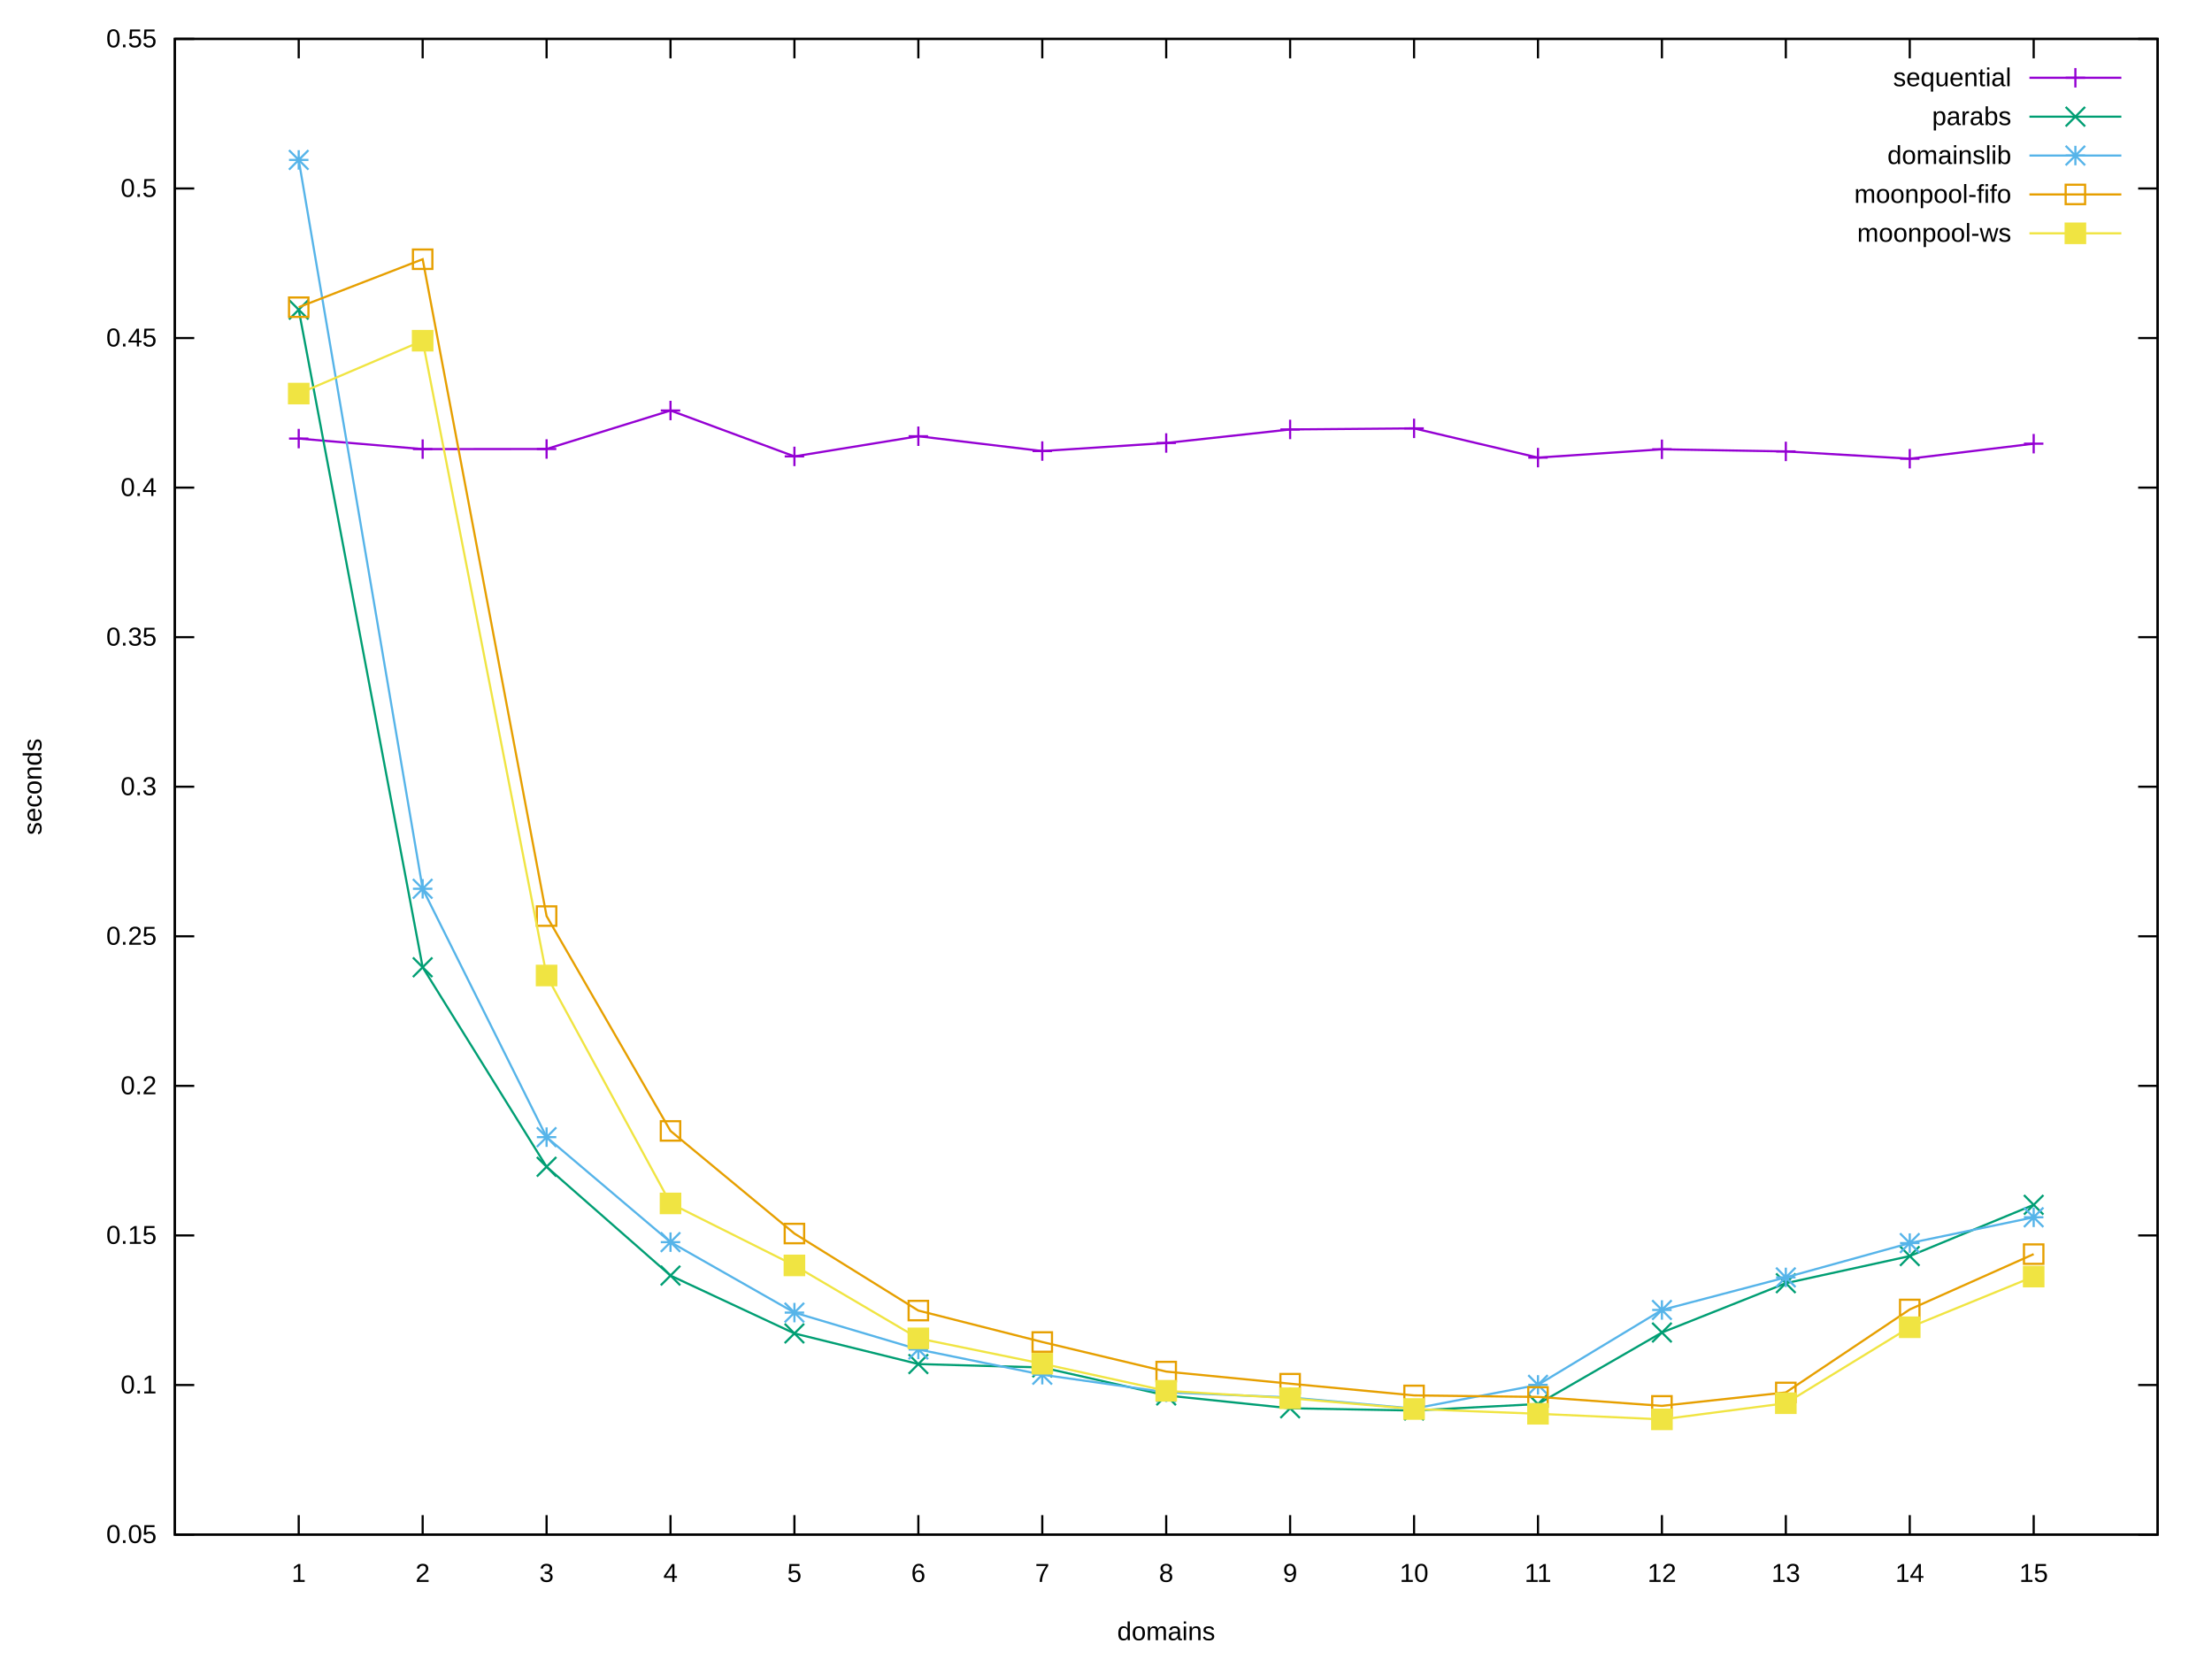
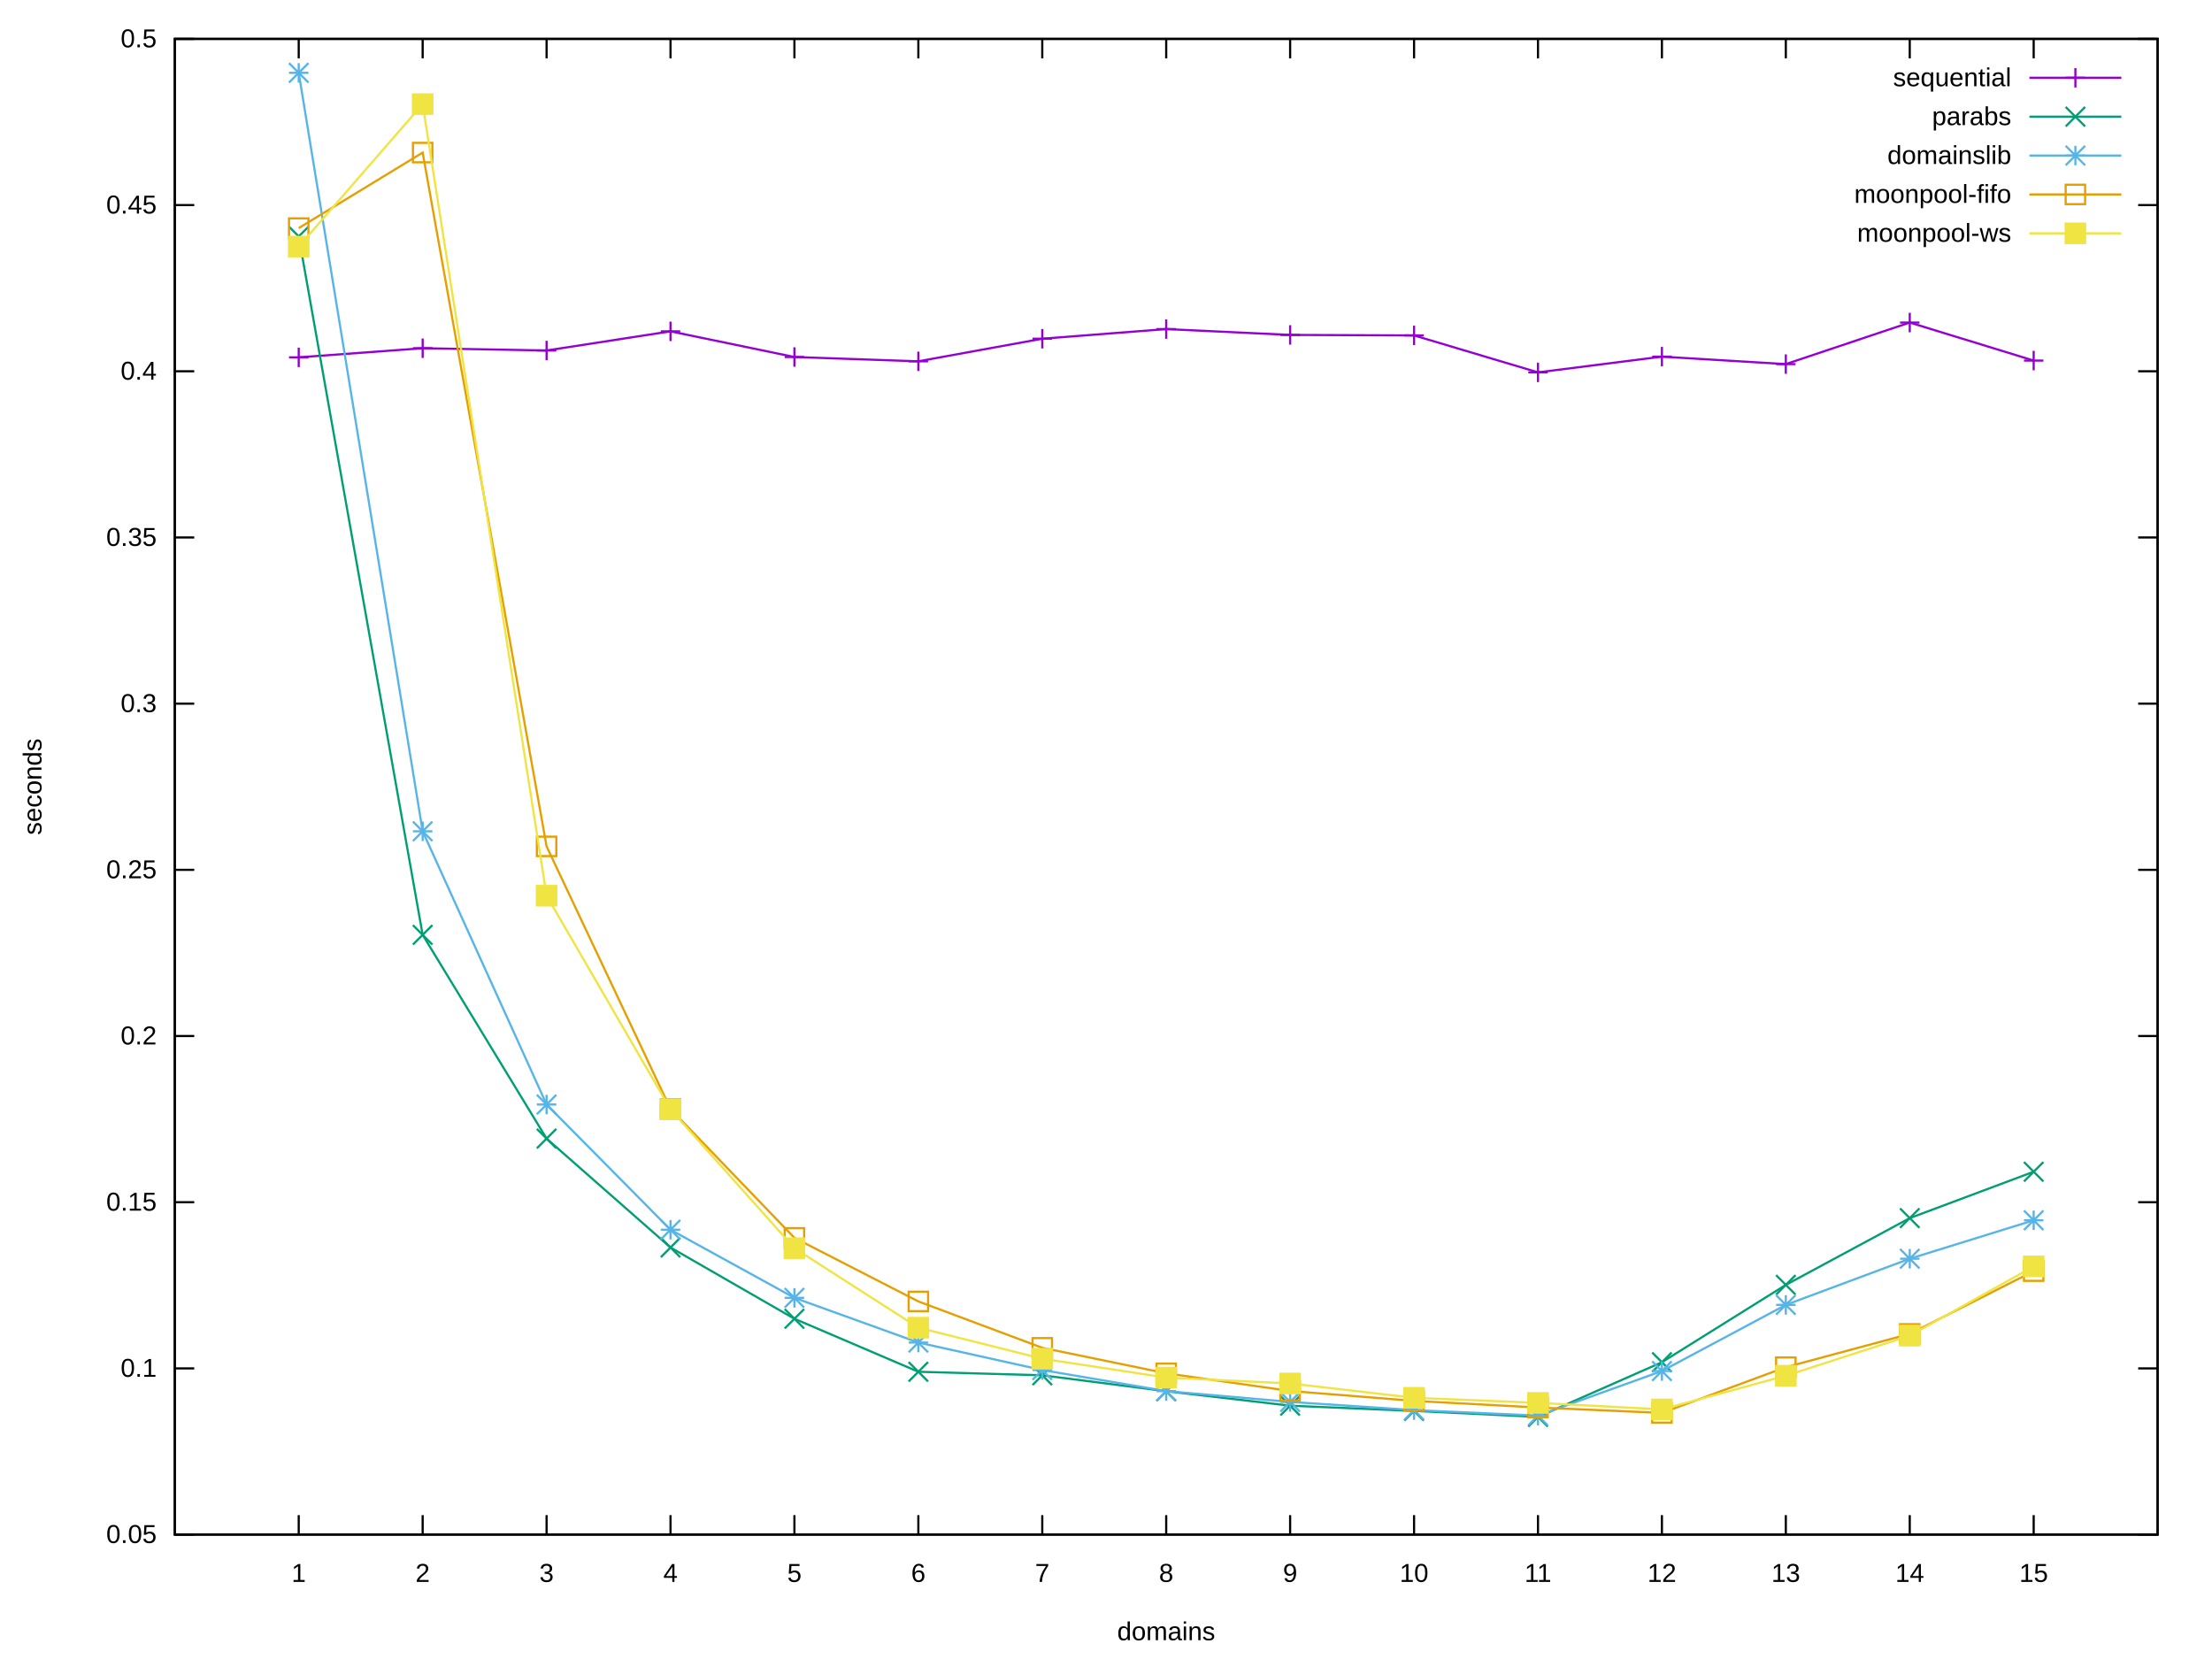
<svg xmlns="http://www.w3.org/2000/svg" xmlns:xlink="http://www.w3.org/1999/xlink" viewBox="0 0 1024 768">
  <g id="gnuplot_canvas">
    <rect x="0" y="0" width="1024" height="768" fill="#ffffff" />
    <defs>
      <circle id="gpDot" r="0.5" stroke-width="0.5" stroke="currentColor" />
      <path id="gpPt0" stroke-width="0.222" stroke="currentColor" d="M-1,0 h2 M0,-1 v2" />
      <path id="gpPt1" stroke-width="0.222" stroke="currentColor" d="M-1,-1 L1,1 M1,-1 L-1,1" />
      <path id="gpPt2" stroke-width="0.222" stroke="currentColor" d="M-1,0 L1,0 M0,-1 L0,1 M-1,-1 L1,1 M-1,1 L1,-1" />
      <rect id="gpPt3" stroke-width="0.222" stroke="currentColor" x="-1" y="-1" width="2" height="2" />
      <rect id="gpPt4" stroke-width="0.222" stroke="currentColor" fill="currentColor" x="-1" y="-1" width="2" height="2" />
      <circle id="gpPt5" stroke-width="0.222" stroke="currentColor" cx="0" cy="0" r="1" />
      <use xlink:href="#gpPt5" id="gpPt6" fill="currentColor" stroke="none" />
      <path id="gpPt7" stroke-width="0.222" stroke="currentColor" d="M0,-1.33 L-1.33,0.67 L1.33,0.67 z" />
      <use xlink:href="#gpPt7" id="gpPt8" fill="currentColor" stroke="none" />
      <use xlink:href="#gpPt7" id="gpPt9" stroke="currentColor" transform="rotate(180)" />
      <use xlink:href="#gpPt9" id="gpPt10" fill="currentColor" stroke="none" />
      <use xlink:href="#gpPt3" id="gpPt11" stroke="currentColor" transform="rotate(45)" />
      <use xlink:href="#gpPt11" id="gpPt12" fill="currentColor" stroke="none" />
      <path id="gpPt13" stroke-width="0.222" stroke="currentColor" d="M0,1.330 L1.265,0.411 L0.782,-1.067 L-0.782,-1.076 L-1.265,0.411 z" />
      <use xlink:href="#gpPt13" id="gpPt14" fill="currentColor" stroke="none" />
      <filter id="textbox" filterUnits="objectBoundingBox" x="0" y="0" height="1" width="1">
        <feFlood flood-color="#FFFFFF" flood-opacity="1" result="bgnd" />
        <feComposite in="SourceGraphic" in2="bgnd" operator="atop" />
      </filter>
      <filter id="greybox" filterUnits="objectBoundingBox" x="0" y="0" height="1" width="1">
        <feFlood flood-color="lightgrey" flood-opacity="1" result="grey" />
        <feComposite in="SourceGraphic" in2="grey" operator="atop" />
      </filter>
    </defs>
    <g fill="none" color="#FFFFFF" stroke="currentColor" stroke-width="1.00" stroke-linecap="butt" stroke-linejoin="miter">
</g>
    <g fill="none" color="black" stroke="currentColor" stroke-width="1.00" stroke-linecap="butt" stroke-linejoin="miter">
      <path stroke="black" d="M80.92,710.40 L89.92,710.40 M998.82,710.40 L989.82,710.40  " />
      <g transform="translate(72.53,714.30)" stroke="none" fill="black" font-family="Arial" font-size="12.00" text-anchor="end">
        <text>
          <tspan font-family="Arial"> 0.05</tspan>
        </text>
      </g>
    </g>
    <g fill="none" color="black" stroke="currentColor" stroke-width="1.00" stroke-linecap="butt" stroke-linejoin="miter">
-       <path stroke="black" d="M80.92,641.16 L89.92,641.16 M998.82,641.16 L989.82,641.16  " />
-       <g transform="translate(72.53,645.06)" stroke="none" fill="black" font-family="Arial" font-size="12.00" text-anchor="end">
+       <path stroke="black" d="M80.92,633.47 L89.92,633.47 M998.82,633.47 L989.82,633.47  " />
+       <g transform="translate(72.53,637.37)" stroke="none" fill="black" font-family="Arial" font-size="12.00" text-anchor="end">
        <text>
          <tspan font-family="Arial"> 0.1</tspan>
        </text>
      </g>
    </g>
    <g fill="none" color="black" stroke="currentColor" stroke-width="1.00" stroke-linecap="butt" stroke-linejoin="miter">
-       <path stroke="black" d="M80.92,571.92 L89.92,571.92 M998.82,571.92 L989.82,571.92  " />
-       <g transform="translate(72.53,575.82)" stroke="none" fill="black" font-family="Arial" font-size="12.00" text-anchor="end">
+       <path stroke="black" d="M80.92,556.54 L89.92,556.54 M998.82,556.54 L989.82,556.54  " />
+       <g transform="translate(72.53,560.44)" stroke="none" fill="black" font-family="Arial" font-size="12.00" text-anchor="end">
        <text>
          <tspan font-family="Arial"> 0.15</tspan>
        </text>
      </g>
    </g>
    <g fill="none" color="black" stroke="currentColor" stroke-width="1.00" stroke-linecap="butt" stroke-linejoin="miter">
-       <path stroke="black" d="M80.92,502.68 L89.92,502.68 M998.82,502.68 L989.82,502.68  " />
-       <g transform="translate(72.53,506.58)" stroke="none" fill="black" font-family="Arial" font-size="12.00" text-anchor="end">
+       <path stroke="black" d="M80.92,479.60 L89.92,479.60 M998.82,479.60 L989.82,479.60  " />
+       <g transform="translate(72.53,483.50)" stroke="none" fill="black" font-family="Arial" font-size="12.00" text-anchor="end">
        <text>
          <tspan font-family="Arial"> 0.2</tspan>
        </text>
      </g>
    </g>
    <g fill="none" color="black" stroke="currentColor" stroke-width="1.00" stroke-linecap="butt" stroke-linejoin="miter">
-       <path stroke="black" d="M80.92,433.44 L89.92,433.44 M998.82,433.44 L989.82,433.44  " />
-       <g transform="translate(72.53,437.34)" stroke="none" fill="black" font-family="Arial" font-size="12.00" text-anchor="end">
+       <path stroke="black" d="M80.92,402.67 L89.92,402.67 M998.82,402.67 L989.82,402.67  " />
+       <g transform="translate(72.53,406.57)" stroke="none" fill="black" font-family="Arial" font-size="12.00" text-anchor="end">
        <text>
          <tspan font-family="Arial"> 0.25</tspan>
        </text>
      </g>
    </g>
    <g fill="none" color="black" stroke="currentColor" stroke-width="1.00" stroke-linecap="butt" stroke-linejoin="miter">
-       <path stroke="black" d="M80.92,364.20 L89.92,364.20 M998.82,364.20 L989.82,364.20  " />
-       <g transform="translate(72.53,368.10)" stroke="none" fill="black" font-family="Arial" font-size="12.00" text-anchor="end">
+       <path stroke="black" d="M80.92,325.74 L89.92,325.74 M998.82,325.74 L989.82,325.74  " />
+       <g transform="translate(72.53,329.64)" stroke="none" fill="black" font-family="Arial" font-size="12.00" text-anchor="end">
        <text>
          <tspan font-family="Arial"> 0.3</tspan>
        </text>
      </g>
    </g>
    <g fill="none" color="black" stroke="currentColor" stroke-width="1.00" stroke-linecap="butt" stroke-linejoin="miter">
-       <path stroke="black" d="M80.92,294.97 L89.92,294.97 M998.82,294.97 L989.82,294.97  " />
-       <g transform="translate(72.53,298.87)" stroke="none" fill="black" font-family="Arial" font-size="12.00" text-anchor="end">
+       <path stroke="black" d="M80.92,248.81 L89.92,248.81 M998.82,248.81 L989.82,248.81  " />
+       <g transform="translate(72.53,252.71)" stroke="none" fill="black" font-family="Arial" font-size="12.00" text-anchor="end">
        <text>
          <tspan font-family="Arial"> 0.35</tspan>
        </text>
      </g>
    </g>
    <g fill="none" color="black" stroke="currentColor" stroke-width="1.00" stroke-linecap="butt" stroke-linejoin="miter">
-       <path stroke="black" d="M80.92,225.73 L89.92,225.73 M998.82,225.73 L989.82,225.73  " />
-       <g transform="translate(72.53,229.63)" stroke="none" fill="black" font-family="Arial" font-size="12.00" text-anchor="end">
+       <path stroke="black" d="M80.92,171.87 L89.92,171.87 M998.82,171.87 L989.82,171.87  " />
+       <g transform="translate(72.53,175.77)" stroke="none" fill="black" font-family="Arial" font-size="12.00" text-anchor="end">
        <text>
          <tspan font-family="Arial"> 0.4</tspan>
        </text>
      </g>
    </g>
    <g fill="none" color="black" stroke="currentColor" stroke-width="1.00" stroke-linecap="butt" stroke-linejoin="miter">
-       <path stroke="black" d="M80.92,156.49 L89.92,156.49 M998.82,156.49 L989.82,156.49  " />
-       <g transform="translate(72.53,160.39)" stroke="none" fill="black" font-family="Arial" font-size="12.00" text-anchor="end">
+       <path stroke="black" d="M80.92,94.94 L89.92,94.94 M998.82,94.94 L989.82,94.94  " />
+       <g transform="translate(72.53,98.84)" stroke="none" fill="black" font-family="Arial" font-size="12.00" text-anchor="end">
        <text>
          <tspan font-family="Arial"> 0.45</tspan>
-         </text>
-       </g>
-     </g>
-     <g fill="none" color="black" stroke="currentColor" stroke-width="1.00" stroke-linecap="butt" stroke-linejoin="miter">
-       <path stroke="black" d="M80.92,87.25 L89.92,87.25 M998.82,87.25 L989.82,87.25  " />
-       <g transform="translate(72.53,91.15)" stroke="none" fill="black" font-family="Arial" font-size="12.00" text-anchor="end">
-         <text>
-           <tspan font-family="Arial"> 0.5</tspan>
        </text>
      </g>
    </g>
    <g fill="none" color="black" stroke="currentColor" stroke-width="1.00" stroke-linecap="butt" stroke-linejoin="miter">
      <path stroke="black" d="M80.92,18.01 L89.92,18.01 M998.82,18.01 L989.82,18.01  " />
      <g transform="translate(72.53,21.91)" stroke="none" fill="black" font-family="Arial" font-size="12.00" text-anchor="end">
        <text>
-           <tspan font-family="Arial"> 0.55</tspan>
+           <tspan font-family="Arial"> 0.5</tspan>
        </text>
      </g>
    </g>
    <g fill="none" color="black" stroke="currentColor" stroke-width="1.00" stroke-linecap="butt" stroke-linejoin="miter">
      <path stroke="black" d="M138.29,710.40 L138.29,701.40 M138.29,18.01 L138.29,27.01  " />
      <g transform="translate(138.29,732.30)" stroke="none" fill="black" font-family="Arial" font-size="12.00" text-anchor="middle">
        <text>
          <tspan font-family="Arial"> 1</tspan>
        </text>
      </g>
    </g>
    <g fill="none" color="black" stroke="currentColor" stroke-width="1.00" stroke-linecap="butt" stroke-linejoin="miter">
      <path stroke="black" d="M195.66,710.40 L195.66,701.40 M195.66,18.01 L195.66,27.01  " />
      <g transform="translate(195.66,732.30)" stroke="none" fill="black" font-family="Arial" font-size="12.00" text-anchor="middle">
        <text>
          <tspan font-family="Arial"> 2</tspan>
        </text>
      </g>
    </g>
    <g fill="none" color="black" stroke="currentColor" stroke-width="1.00" stroke-linecap="butt" stroke-linejoin="miter">
      <path stroke="black" d="M253.03,710.40 L253.03,701.40 M253.03,18.01 L253.03,27.01  " />
      <g transform="translate(253.03,732.30)" stroke="none" fill="black" font-family="Arial" font-size="12.00" text-anchor="middle">
        <text>
          <tspan font-family="Arial"> 3</tspan>
        </text>
      </g>
    </g>
    <g fill="none" color="black" stroke="currentColor" stroke-width="1.00" stroke-linecap="butt" stroke-linejoin="miter">
      <path stroke="black" d="M310.40,710.40 L310.40,701.40 M310.40,18.01 L310.40,27.01  " />
      <g transform="translate(310.40,732.30)" stroke="none" fill="black" font-family="Arial" font-size="12.00" text-anchor="middle">
        <text>
          <tspan font-family="Arial"> 4</tspan>
        </text>
      </g>
    </g>
    <g fill="none" color="black" stroke="currentColor" stroke-width="1.00" stroke-linecap="butt" stroke-linejoin="miter">
      <path stroke="black" d="M367.76,710.40 L367.76,701.40 M367.76,18.01 L367.76,27.01  " />
      <g transform="translate(367.76,732.30)" stroke="none" fill="black" font-family="Arial" font-size="12.00" text-anchor="middle">
        <text>
          <tspan font-family="Arial"> 5</tspan>
        </text>
      </g>
    </g>
    <g fill="none" color="black" stroke="currentColor" stroke-width="1.00" stroke-linecap="butt" stroke-linejoin="miter">
      <path stroke="black" d="M425.13,710.40 L425.13,701.40 M425.13,18.01 L425.13,27.01  " />
      <g transform="translate(425.13,732.30)" stroke="none" fill="black" font-family="Arial" font-size="12.00" text-anchor="middle">
        <text>
          <tspan font-family="Arial"> 6</tspan>
        </text>
      </g>
    </g>
    <g fill="none" color="black" stroke="currentColor" stroke-width="1.00" stroke-linecap="butt" stroke-linejoin="miter">
      <path stroke="black" d="M482.50,710.40 L482.50,701.40 M482.50,18.01 L482.50,27.01  " />
      <g transform="translate(482.50,732.30)" stroke="none" fill="black" font-family="Arial" font-size="12.00" text-anchor="middle">
        <text>
          <tspan font-family="Arial"> 7</tspan>
        </text>
      </g>
    </g>
    <g fill="none" color="black" stroke="currentColor" stroke-width="1.00" stroke-linecap="butt" stroke-linejoin="miter">
      <path stroke="black" d="M539.87,710.40 L539.87,701.40 M539.87,18.01 L539.87,27.01  " />
      <g transform="translate(539.87,732.30)" stroke="none" fill="black" font-family="Arial" font-size="12.00" text-anchor="middle">
        <text>
          <tspan font-family="Arial"> 8</tspan>
        </text>
      </g>
    </g>
    <g fill="none" color="black" stroke="currentColor" stroke-width="1.00" stroke-linecap="butt" stroke-linejoin="miter">
      <path stroke="black" d="M597.24,710.40 L597.24,701.40 M597.24,18.01 L597.24,27.01  " />
      <g transform="translate(597.24,732.30)" stroke="none" fill="black" font-family="Arial" font-size="12.00" text-anchor="middle">
        <text>
          <tspan font-family="Arial"> 9</tspan>
        </text>
      </g>
    </g>
    <g fill="none" color="black" stroke="currentColor" stroke-width="1.00" stroke-linecap="butt" stroke-linejoin="miter">
      <path stroke="black" d="M654.61,710.40 L654.61,701.40 M654.61,18.01 L654.61,27.01  " />
      <g transform="translate(654.61,732.30)" stroke="none" fill="black" font-family="Arial" font-size="12.00" text-anchor="middle">
        <text>
          <tspan font-family="Arial"> 10</tspan>
        </text>
      </g>
    </g>
    <g fill="none" color="black" stroke="currentColor" stroke-width="1.00" stroke-linecap="butt" stroke-linejoin="miter">
      <path stroke="black" d="M711.98,710.40 L711.98,701.40 M711.98,18.01 L711.98,27.01  " />
      <g transform="translate(711.98,732.30)" stroke="none" fill="black" font-family="Arial" font-size="12.00" text-anchor="middle">
        <text>
          <tspan font-family="Arial"> 11</tspan>
        </text>
      </g>
    </g>
    <g fill="none" color="black" stroke="currentColor" stroke-width="1.00" stroke-linecap="butt" stroke-linejoin="miter">
      <path stroke="black" d="M769.35,710.40 L769.35,701.40 M769.35,18.01 L769.35,27.01  " />
      <g transform="translate(769.35,732.30)" stroke="none" fill="black" font-family="Arial" font-size="12.00" text-anchor="middle">
        <text>
          <tspan font-family="Arial"> 12</tspan>
        </text>
      </g>
    </g>
    <g fill="none" color="black" stroke="currentColor" stroke-width="1.00" stroke-linecap="butt" stroke-linejoin="miter">
      <path stroke="black" d="M826.71,710.40 L826.71,701.40 M826.71,18.01 L826.71,27.01  " />
      <g transform="translate(826.71,732.30)" stroke="none" fill="black" font-family="Arial" font-size="12.00" text-anchor="middle">
        <text>
          <tspan font-family="Arial"> 13</tspan>
        </text>
      </g>
    </g>
    <g fill="none" color="black" stroke="currentColor" stroke-width="1.00" stroke-linecap="butt" stroke-linejoin="miter">
      <path stroke="black" d="M884.08,710.40 L884.08,701.40 M884.08,18.01 L884.08,27.01  " />
      <g transform="translate(884.08,732.30)" stroke="none" fill="black" font-family="Arial" font-size="12.00" text-anchor="middle">
        <text>
          <tspan font-family="Arial"> 14</tspan>
        </text>
      </g>
    </g>
    <g fill="none" color="black" stroke="currentColor" stroke-width="1.00" stroke-linecap="butt" stroke-linejoin="miter">
      <path stroke="black" d="M941.45,710.40 L941.45,701.40 M941.45,18.01 L941.45,27.01  " />
      <g transform="translate(941.45,732.30)" stroke="none" fill="black" font-family="Arial" font-size="12.00" text-anchor="middle">
        <text>
          <tspan font-family="Arial"> 15</tspan>
        </text>
      </g>
    </g>
    <g fill="none" color="black" stroke="currentColor" stroke-width="1.00" stroke-linecap="butt" stroke-linejoin="miter">
</g>
    <g fill="none" color="black" stroke="currentColor" stroke-width="1.00" stroke-linecap="butt" stroke-linejoin="miter">
      <path stroke="black" d="M80.92,18.01 L80.92,710.40 L998.82,710.40 L998.82,18.01 L80.92,18.01 Z  " />
    </g>
    <g fill="none" color="black" stroke="currentColor" stroke-width="1.00" stroke-linecap="butt" stroke-linejoin="miter">
</g>
    <g id="gnuplot_plot_1">
      <g fill="none" color="black" stroke="currentColor" stroke-width="1.00" stroke-linecap="butt" stroke-linejoin="miter">
        <g transform="translate(931.09,39.91)" stroke="none" fill="black" font-family="Arial" font-size="12.00" text-anchor="end">
          <text>
            <tspan font-family="Arial">sequential</tspan>
          </text>
        </g>
      </g>
      <g fill="none" color="black" stroke="currentColor" stroke-width="1.00" stroke-linecap="butt" stroke-linejoin="miter">
-         <path stroke="rgb(148,   0, 211)" d="M939.48,36.01 L982.04,36.01 M138.29,203.03 L195.66,207.90 L253.03,207.85 L310.40,190.04 L367.76,211.28 L425.13,201.94   L482.50,208.80 L539.87,205.07 L597.24,198.80 L654.61,198.30 L711.98,211.84 L769.35,207.99 L826.71,208.97 L884.08,212.34   L941.45,205.39  " />
-         <use xlink:href="#gpPt0" transform="translate(138.29,203.03) scale(4.50)" color="rgb(148,   0, 211)" />
-         <use xlink:href="#gpPt0" transform="translate(195.66,207.90) scale(4.50)" color="rgb(148,   0, 211)" />
-         <use xlink:href="#gpPt0" transform="translate(253.03,207.85) scale(4.50)" color="rgb(148,   0, 211)" />
-         <use xlink:href="#gpPt0" transform="translate(310.40,190.04) scale(4.50)" color="rgb(148,   0, 211)" />
-         <use xlink:href="#gpPt0" transform="translate(367.76,211.28) scale(4.50)" color="rgb(148,   0, 211)" />
-         <use xlink:href="#gpPt0" transform="translate(425.13,201.94) scale(4.50)" color="rgb(148,   0, 211)" />
-         <use xlink:href="#gpPt0" transform="translate(482.50,208.80) scale(4.50)" color="rgb(148,   0, 211)" />
-         <use xlink:href="#gpPt0" transform="translate(539.87,205.07) scale(4.50)" color="rgb(148,   0, 211)" />
-         <use xlink:href="#gpPt0" transform="translate(597.24,198.80) scale(4.50)" color="rgb(148,   0, 211)" />
-         <use xlink:href="#gpPt0" transform="translate(654.61,198.30) scale(4.50)" color="rgb(148,   0, 211)" />
-         <use xlink:href="#gpPt0" transform="translate(711.98,211.84) scale(4.50)" color="rgb(148,   0, 211)" />
-         <use xlink:href="#gpPt0" transform="translate(769.35,207.99) scale(4.50)" color="rgb(148,   0, 211)" />
-         <use xlink:href="#gpPt0" transform="translate(826.71,208.97) scale(4.50)" color="rgb(148,   0, 211)" />
-         <use xlink:href="#gpPt0" transform="translate(884.08,212.34) scale(4.50)" color="rgb(148,   0, 211)" />
-         <use xlink:href="#gpPt0" transform="translate(941.45,205.39) scale(4.50)" color="rgb(148,   0, 211)" />
+         <path stroke="rgb(148,   0, 211)" d="M939.48,36.01 L982.04,36.01 M138.29,165.43 L195.66,161.20 L253.03,162.25 L310.40,153.39 L367.76,165.27 L425.13,167.26   L482.50,156.80 L539.87,152.34 L597.24,155.04 L654.61,155.27 L711.98,172.38 L769.35,165.10 L826.71,168.55 L884.08,149.32   L941.45,166.92  " />
+         <use xlink:href="#gpPt0" transform="translate(138.29,165.43) scale(4.50)" color="rgb(148,   0, 211)" />
+         <use xlink:href="#gpPt0" transform="translate(195.66,161.20) scale(4.50)" color="rgb(148,   0, 211)" />
+         <use xlink:href="#gpPt0" transform="translate(253.03,162.25) scale(4.50)" color="rgb(148,   0, 211)" />
+         <use xlink:href="#gpPt0" transform="translate(310.40,153.39) scale(4.50)" color="rgb(148,   0, 211)" />
+         <use xlink:href="#gpPt0" transform="translate(367.76,165.27) scale(4.50)" color="rgb(148,   0, 211)" />
+         <use xlink:href="#gpPt0" transform="translate(425.13,167.26) scale(4.50)" color="rgb(148,   0, 211)" />
+         <use xlink:href="#gpPt0" transform="translate(482.50,156.80) scale(4.50)" color="rgb(148,   0, 211)" />
+         <use xlink:href="#gpPt0" transform="translate(539.87,152.34) scale(4.50)" color="rgb(148,   0, 211)" />
+         <use xlink:href="#gpPt0" transform="translate(597.24,155.04) scale(4.50)" color="rgb(148,   0, 211)" />
+         <use xlink:href="#gpPt0" transform="translate(654.61,155.27) scale(4.50)" color="rgb(148,   0, 211)" />
+         <use xlink:href="#gpPt0" transform="translate(711.98,172.38) scale(4.50)" color="rgb(148,   0, 211)" />
+         <use xlink:href="#gpPt0" transform="translate(769.35,165.10) scale(4.50)" color="rgb(148,   0, 211)" />
+         <use xlink:href="#gpPt0" transform="translate(826.71,168.55) scale(4.50)" color="rgb(148,   0, 211)" />
+         <use xlink:href="#gpPt0" transform="translate(884.08,149.32) scale(4.50)" color="rgb(148,   0, 211)" />
+         <use xlink:href="#gpPt0" transform="translate(941.45,166.92) scale(4.50)" color="rgb(148,   0, 211)" />
        <use xlink:href="#gpPt0" transform="translate(960.76,36.01) scale(4.50)" color="rgb(148,   0, 211)" />
      </g>
    </g>
    <g id="gnuplot_plot_2">
      <g fill="none" color="black" stroke="currentColor" stroke-width="1.00" stroke-linecap="butt" stroke-linejoin="miter">
        <g transform="translate(931.09,57.91)" stroke="none" fill="black" font-family="Arial" font-size="12.00" text-anchor="end">
          <text>
            <tspan font-family="Arial">parabs</tspan>
          </text>
        </g>
      </g>
      <g fill="none" color="black" stroke="currentColor" stroke-width="1.00" stroke-linecap="butt" stroke-linejoin="miter">
-         <path stroke="rgb(  0, 158, 115)" d="M939.48,54.01 L982.04,54.01 M138.29,143.37 L195.66,447.78 L253.03,540.14 L310.40,590.50 L367.76,617.28 L425.13,631.46   L482.50,633.04 L539.87,645.99 L597.24,651.93 L654.61,652.97 L711.98,649.97 L769.35,616.86 L826.71,594.03 L884.08,581.47   L941.45,557.75  " />
-         <use xlink:href="#gpPt1" transform="translate(138.29,143.37) scale(4.50)" color="rgb(  0, 158, 115)" />
-         <use xlink:href="#gpPt1" transform="translate(195.66,447.78) scale(4.50)" color="rgb(  0, 158, 115)" />
-         <use xlink:href="#gpPt1" transform="translate(253.03,540.14) scale(4.50)" color="rgb(  0, 158, 115)" />
-         <use xlink:href="#gpPt1" transform="translate(310.40,590.50) scale(4.50)" color="rgb(  0, 158, 115)" />
-         <use xlink:href="#gpPt1" transform="translate(367.76,617.28) scale(4.50)" color="rgb(  0, 158, 115)" />
-         <use xlink:href="#gpPt1" transform="translate(425.13,631.46) scale(4.50)" color="rgb(  0, 158, 115)" />
-         <use xlink:href="#gpPt1" transform="translate(482.50,633.04) scale(4.50)" color="rgb(  0, 158, 115)" />
-         <use xlink:href="#gpPt1" transform="translate(539.87,645.99) scale(4.50)" color="rgb(  0, 158, 115)" />
-         <use xlink:href="#gpPt1" transform="translate(597.24,651.93) scale(4.50)" color="rgb(  0, 158, 115)" />
-         <use xlink:href="#gpPt1" transform="translate(654.61,652.97) scale(4.50)" color="rgb(  0, 158, 115)" />
-         <use xlink:href="#gpPt1" transform="translate(711.98,649.97) scale(4.50)" color="rgb(  0, 158, 115)" />
-         <use xlink:href="#gpPt1" transform="translate(769.35,616.86) scale(4.50)" color="rgb(  0, 158, 115)" />
-         <use xlink:href="#gpPt1" transform="translate(826.71,594.03) scale(4.50)" color="rgb(  0, 158, 115)" />
-         <use xlink:href="#gpPt1" transform="translate(884.08,581.47) scale(4.50)" color="rgb(  0, 158, 115)" />
-         <use xlink:href="#gpPt1" transform="translate(941.45,557.75) scale(4.50)" color="rgb(  0, 158, 115)" />
+         <path stroke="rgb(  0, 158, 115)" d="M939.48,54.01 L982.04,54.01 M138.29,109.44 L195.66,432.77 L253.03,527.09 L310.40,577.50 L367.76,610.49 L425.13,635.03   L482.50,636.66 L539.87,644.04 L597.24,650.74 L654.61,653.16 L711.98,655.92 L769.35,630.61 L826.71,594.80 L884.08,563.90   L941.45,542.43  " />
+         <use xlink:href="#gpPt1" transform="translate(138.29,109.44) scale(4.50)" color="rgb(  0, 158, 115)" />
+         <use xlink:href="#gpPt1" transform="translate(195.66,432.77) scale(4.50)" color="rgb(  0, 158, 115)" />
+         <use xlink:href="#gpPt1" transform="translate(253.03,527.09) scale(4.50)" color="rgb(  0, 158, 115)" />
+         <use xlink:href="#gpPt1" transform="translate(310.40,577.50) scale(4.50)" color="rgb(  0, 158, 115)" />
+         <use xlink:href="#gpPt1" transform="translate(367.76,610.49) scale(4.50)" color="rgb(  0, 158, 115)" />
+         <use xlink:href="#gpPt1" transform="translate(425.13,635.03) scale(4.50)" color="rgb(  0, 158, 115)" />
+         <use xlink:href="#gpPt1" transform="translate(482.50,636.66) scale(4.50)" color="rgb(  0, 158, 115)" />
+         <use xlink:href="#gpPt1" transform="translate(539.87,644.04) scale(4.50)" color="rgb(  0, 158, 115)" />
+         <use xlink:href="#gpPt1" transform="translate(597.24,650.74) scale(4.50)" color="rgb(  0, 158, 115)" />
+         <use xlink:href="#gpPt1" transform="translate(654.61,653.16) scale(4.50)" color="rgb(  0, 158, 115)" />
+         <use xlink:href="#gpPt1" transform="translate(711.98,655.92) scale(4.50)" color="rgb(  0, 158, 115)" />
+         <use xlink:href="#gpPt1" transform="translate(769.35,630.61) scale(4.50)" color="rgb(  0, 158, 115)" />
+         <use xlink:href="#gpPt1" transform="translate(826.71,594.80) scale(4.50)" color="rgb(  0, 158, 115)" />
+         <use xlink:href="#gpPt1" transform="translate(884.08,563.90) scale(4.50)" color="rgb(  0, 158, 115)" />
+         <use xlink:href="#gpPt1" transform="translate(941.45,542.43) scale(4.50)" color="rgb(  0, 158, 115)" />
        <use xlink:href="#gpPt1" transform="translate(960.76,54.01) scale(4.50)" color="rgb(  0, 158, 115)" />
      </g>
    </g>
    <g id="gnuplot_plot_3">
      <g fill="none" color="black" stroke="currentColor" stroke-width="1.00" stroke-linecap="butt" stroke-linejoin="miter">
        <g transform="translate(931.09,75.91)" stroke="none" fill="black" font-family="Arial" font-size="12.00" text-anchor="end">
          <text>
            <tspan font-family="Arial">domainslib</tspan>
          </text>
        </g>
      </g>
      <g fill="none" color="black" stroke="currentColor" stroke-width="1.00" stroke-linecap="butt" stroke-linejoin="miter">
-         <path stroke="rgb( 86, 180, 233)" d="M939.48,72.01 L982.04,72.01 M138.29,74.03 L195.66,411.45 L253.03,526.42 L310.40,575.02 L367.76,607.64 L425.13,624.70   L482.50,636.40 L539.87,644.54 L597.24,646.92 L654.61,652.08 L711.98,641.09 L769.35,606.42 L826.71,591.34 L884.08,575.46   L941.45,563.52  " />
-         <use xlink:href="#gpPt2" transform="translate(138.29,74.03) scale(4.50)" color="rgb( 86, 180, 233)" />
-         <use xlink:href="#gpPt2" transform="translate(195.66,411.45) scale(4.50)" color="rgb( 86, 180, 233)" />
-         <use xlink:href="#gpPt2" transform="translate(253.03,526.42) scale(4.50)" color="rgb( 86, 180, 233)" />
-         <use xlink:href="#gpPt2" transform="translate(310.40,575.02) scale(4.50)" color="rgb( 86, 180, 233)" />
-         <use xlink:href="#gpPt2" transform="translate(367.76,607.64) scale(4.50)" color="rgb( 86, 180, 233)" />
-         <use xlink:href="#gpPt2" transform="translate(425.13,624.70) scale(4.50)" color="rgb( 86, 180, 233)" />
-         <use xlink:href="#gpPt2" transform="translate(482.50,636.40) scale(4.50)" color="rgb( 86, 180, 233)" />
-         <use xlink:href="#gpPt2" transform="translate(539.87,644.54) scale(4.50)" color="rgb( 86, 180, 233)" />
-         <use xlink:href="#gpPt2" transform="translate(597.24,646.92) scale(4.50)" color="rgb( 86, 180, 233)" />
-         <use xlink:href="#gpPt2" transform="translate(654.61,652.08) scale(4.50)" color="rgb( 86, 180, 233)" />
-         <use xlink:href="#gpPt2" transform="translate(711.98,641.09) scale(4.50)" color="rgb( 86, 180, 233)" />
-         <use xlink:href="#gpPt2" transform="translate(769.35,606.42) scale(4.50)" color="rgb( 86, 180, 233)" />
-         <use xlink:href="#gpPt2" transform="translate(826.71,591.34) scale(4.50)" color="rgb( 86, 180, 233)" />
-         <use xlink:href="#gpPt2" transform="translate(884.08,575.46) scale(4.50)" color="rgb( 86, 180, 233)" />
-         <use xlink:href="#gpPt2" transform="translate(941.45,563.52) scale(4.50)" color="rgb( 86, 180, 233)" />
+         <path stroke="rgb( 86, 180, 233)" d="M939.48,72.01 L982.04,72.01 M138.29,33.71 L195.66,384.83 L253.03,511.31 L310.40,569.28 L367.76,600.81 L425.13,621.50   L482.50,634.24 L539.87,643.98 L597.24,648.99 L654.61,652.78 L711.98,655.33 L769.35,634.69 L826.71,604.07 L884.08,582.70   L941.45,564.91  " />
+         <use xlink:href="#gpPt2" transform="translate(138.29,33.71) scale(4.50)" color="rgb( 86, 180, 233)" />
+         <use xlink:href="#gpPt2" transform="translate(195.66,384.83) scale(4.50)" color="rgb( 86, 180, 233)" />
+         <use xlink:href="#gpPt2" transform="translate(253.03,511.31) scale(4.50)" color="rgb( 86, 180, 233)" />
+         <use xlink:href="#gpPt2" transform="translate(310.40,569.28) scale(4.50)" color="rgb( 86, 180, 233)" />
+         <use xlink:href="#gpPt2" transform="translate(367.76,600.81) scale(4.50)" color="rgb( 86, 180, 233)" />
+         <use xlink:href="#gpPt2" transform="translate(425.13,621.50) scale(4.50)" color="rgb( 86, 180, 233)" />
+         <use xlink:href="#gpPt2" transform="translate(482.50,634.24) scale(4.50)" color="rgb( 86, 180, 233)" />
+         <use xlink:href="#gpPt2" transform="translate(539.87,643.98) scale(4.50)" color="rgb( 86, 180, 233)" />
+         <use xlink:href="#gpPt2" transform="translate(597.24,648.99) scale(4.50)" color="rgb( 86, 180, 233)" />
+         <use xlink:href="#gpPt2" transform="translate(654.61,652.78) scale(4.50)" color="rgb( 86, 180, 233)" />
+         <use xlink:href="#gpPt2" transform="translate(711.98,655.33) scale(4.50)" color="rgb( 86, 180, 233)" />
+         <use xlink:href="#gpPt2" transform="translate(769.35,634.69) scale(4.50)" color="rgb( 86, 180, 233)" />
+         <use xlink:href="#gpPt2" transform="translate(826.71,604.07) scale(4.50)" color="rgb( 86, 180, 233)" />
+         <use xlink:href="#gpPt2" transform="translate(884.08,582.70) scale(4.50)" color="rgb( 86, 180, 233)" />
+         <use xlink:href="#gpPt2" transform="translate(941.45,564.91) scale(4.50)" color="rgb( 86, 180, 233)" />
        <use xlink:href="#gpPt2" transform="translate(960.76,72.01) scale(4.50)" color="rgb( 86, 180, 233)" />
      </g>
    </g>
    <g id="gnuplot_plot_4">
      <g fill="none" color="black" stroke="currentColor" stroke-width="1.00" stroke-linecap="butt" stroke-linejoin="miter">
        <g transform="translate(931.09,93.91)" stroke="none" fill="black" font-family="Arial" font-size="12.00" text-anchor="end">
          <text>
            <tspan font-family="Arial">moonpool-fifo</tspan>
          </text>
        </g>
      </g>
      <g fill="none" color="black" stroke="currentColor" stroke-width="1.00" stroke-linecap="butt" stroke-linejoin="miter">
-         <path stroke="rgb(230, 159,   0)" d="M939.48,90.01 L982.04,90.01 M138.29,142.21 L195.66,120.00 L253.03,424.08 L310.40,523.54 L367.76,571.04 L425.13,606.70   L482.50,621.25 L539.87,634.94 L597.24,640.55 L654.61,645.97 L711.98,646.68 L769.35,650.81 L826.71,644.60 L884.08,606.18   L941.45,580.57  " />
-         <use xlink:href="#gpPt3" transform="translate(138.29,142.21) scale(4.50)" color="rgb(230, 159,   0)" />
-         <use xlink:href="#gpPt3" transform="translate(195.66,120.00) scale(4.50)" color="rgb(230, 159,   0)" />
-         <use xlink:href="#gpPt3" transform="translate(253.03,424.08) scale(4.50)" color="rgb(230, 159,   0)" />
-         <use xlink:href="#gpPt3" transform="translate(310.40,523.54) scale(4.50)" color="rgb(230, 159,   0)" />
-         <use xlink:href="#gpPt3" transform="translate(367.76,571.04) scale(4.50)" color="rgb(230, 159,   0)" />
-         <use xlink:href="#gpPt3" transform="translate(425.13,606.70) scale(4.50)" color="rgb(230, 159,   0)" />
-         <use xlink:href="#gpPt3" transform="translate(482.50,621.25) scale(4.50)" color="rgb(230, 159,   0)" />
-         <use xlink:href="#gpPt3" transform="translate(539.87,634.94) scale(4.50)" color="rgb(230, 159,   0)" />
-         <use xlink:href="#gpPt3" transform="translate(597.24,640.55) scale(4.50)" color="rgb(230, 159,   0)" />
-         <use xlink:href="#gpPt3" transform="translate(654.61,645.97) scale(4.50)" color="rgb(230, 159,   0)" />
-         <use xlink:href="#gpPt3" transform="translate(711.98,646.68) scale(4.50)" color="rgb(230, 159,   0)" />
-         <use xlink:href="#gpPt3" transform="translate(769.35,650.81) scale(4.50)" color="rgb(230, 159,   0)" />
-         <use xlink:href="#gpPt3" transform="translate(826.71,644.60) scale(4.50)" color="rgb(230, 159,   0)" />
-         <use xlink:href="#gpPt3" transform="translate(884.08,606.18) scale(4.50)" color="rgb(230, 159,   0)" />
-         <use xlink:href="#gpPt3" transform="translate(941.45,580.57) scale(4.50)" color="rgb(230, 159,   0)" />
+         <path stroke="rgb(230, 159,   0)" d="M939.48,90.01 L982.04,90.01 M138.29,105.59 L195.66,70.63 L253.03,391.81 L310.40,513.38 L367.76,573.04 L425.13,602.47   L482.50,623.94 L539.87,635.74 L597.24,643.93 L654.61,648.52 L711.98,651.58 L769.35,654.08 L826.71,632.91 L884.08,617.50   L941.45,588.44  " />
+         <use xlink:href="#gpPt3" transform="translate(138.29,105.59) scale(4.50)" color="rgb(230, 159,   0)" />
+         <use xlink:href="#gpPt3" transform="translate(195.66,70.63) scale(4.50)" color="rgb(230, 159,   0)" />
+         <use xlink:href="#gpPt3" transform="translate(253.03,391.81) scale(4.50)" color="rgb(230, 159,   0)" />
+         <use xlink:href="#gpPt3" transform="translate(310.40,513.38) scale(4.50)" color="rgb(230, 159,   0)" />
+         <use xlink:href="#gpPt3" transform="translate(367.76,573.04) scale(4.50)" color="rgb(230, 159,   0)" />
+         <use xlink:href="#gpPt3" transform="translate(425.13,602.47) scale(4.50)" color="rgb(230, 159,   0)" />
+         <use xlink:href="#gpPt3" transform="translate(482.50,623.94) scale(4.50)" color="rgb(230, 159,   0)" />
+         <use xlink:href="#gpPt3" transform="translate(539.87,635.74) scale(4.50)" color="rgb(230, 159,   0)" />
+         <use xlink:href="#gpPt3" transform="translate(597.24,643.93) scale(4.50)" color="rgb(230, 159,   0)" />
+         <use xlink:href="#gpPt3" transform="translate(654.61,648.52) scale(4.50)" color="rgb(230, 159,   0)" />
+         <use xlink:href="#gpPt3" transform="translate(711.98,651.58) scale(4.50)" color="rgb(230, 159,   0)" />
+         <use xlink:href="#gpPt3" transform="translate(769.35,654.08) scale(4.50)" color="rgb(230, 159,   0)" />
+         <use xlink:href="#gpPt3" transform="translate(826.71,632.91) scale(4.50)" color="rgb(230, 159,   0)" />
+         <use xlink:href="#gpPt3" transform="translate(884.08,617.50) scale(4.50)" color="rgb(230, 159,   0)" />
+         <use xlink:href="#gpPt3" transform="translate(941.45,588.44) scale(4.50)" color="rgb(230, 159,   0)" />
        <use xlink:href="#gpPt3" transform="translate(960.76,90.01) scale(4.50)" color="rgb(230, 159,   0)" />
      </g>
    </g>
    <g id="gnuplot_plot_5">
      <g fill="none" color="black" stroke="currentColor" stroke-width="1.00" stroke-linecap="butt" stroke-linejoin="miter">
        <g transform="translate(931.09,111.91)" stroke="none" fill="black" font-family="Arial" font-size="12.00" text-anchor="end">
          <text>
            <tspan font-family="Arial">moonpool-ws</tspan>
          </text>
        </g>
      </g>
      <g fill="none" color="black" stroke="currentColor" stroke-width="1.00" stroke-linecap="butt" stroke-linejoin="miter">
-         <path stroke="rgb(240, 228,  66)" d="M939.48,108.01 L982.04,108.01 M138.29,182.20 L195.66,157.72 L253.03,451.59 L310.40,557.10 L367.76,585.80 L425.13,619.57   L482.50,631.30 L539.87,643.86 L597.24,647.30 L654.61,652.27 L711.98,654.48 L769.35,657.07 L826.71,649.59 L884.08,614.43   L941.45,590.97  " />
-         <use xlink:href="#gpPt4" transform="translate(138.29,182.20) scale(4.50)" color="rgb(240, 228,  66)" />
-         <use xlink:href="#gpPt4" transform="translate(195.66,157.72) scale(4.50)" color="rgb(240, 228,  66)" />
-         <use xlink:href="#gpPt4" transform="translate(253.03,451.59) scale(4.50)" color="rgb(240, 228,  66)" />
-         <use xlink:href="#gpPt4" transform="translate(310.40,557.10) scale(4.50)" color="rgb(240, 228,  66)" />
-         <use xlink:href="#gpPt4" transform="translate(367.76,585.80) scale(4.50)" color="rgb(240, 228,  66)" />
-         <use xlink:href="#gpPt4" transform="translate(425.13,619.57) scale(4.50)" color="rgb(240, 228,  66)" />
-         <use xlink:href="#gpPt4" transform="translate(482.50,631.30) scale(4.50)" color="rgb(240, 228,  66)" />
-         <use xlink:href="#gpPt4" transform="translate(539.87,643.86) scale(4.50)" color="rgb(240, 228,  66)" />
-         <use xlink:href="#gpPt4" transform="translate(597.24,647.30) scale(4.50)" color="rgb(240, 228,  66)" />
-         <use xlink:href="#gpPt4" transform="translate(654.61,652.27) scale(4.50)" color="rgb(240, 228,  66)" />
-         <use xlink:href="#gpPt4" transform="translate(711.98,654.48) scale(4.50)" color="rgb(240, 228,  66)" />
-         <use xlink:href="#gpPt4" transform="translate(769.35,657.07) scale(4.50)" color="rgb(240, 228,  66)" />
-         <use xlink:href="#gpPt4" transform="translate(826.71,649.59) scale(4.50)" color="rgb(240, 228,  66)" />
-         <use xlink:href="#gpPt4" transform="translate(884.08,614.43) scale(4.50)" color="rgb(240, 228,  66)" />
-         <use xlink:href="#gpPt4" transform="translate(941.45,590.97) scale(4.50)" color="rgb(240, 228,  66)" />
+         <path stroke="rgb(240, 228,  66)" d="M939.48,108.01 L982.04,108.01 M138.29,114.15 L195.66,48.20 L253.03,414.64 L310.40,513.54 L367.76,577.82 L425.13,614.61   L482.50,628.99 L539.87,637.73 L597.24,640.45 L654.61,647.09 L711.98,649.44 L769.35,652.46 L826.71,636.86 L884.08,618.32   L941.45,586.25  " />
+         <use xlink:href="#gpPt4" transform="translate(138.29,114.15) scale(4.50)" color="rgb(240, 228,  66)" />
+         <use xlink:href="#gpPt4" transform="translate(195.66,48.20) scale(4.50)" color="rgb(240, 228,  66)" />
+         <use xlink:href="#gpPt4" transform="translate(253.03,414.64) scale(4.50)" color="rgb(240, 228,  66)" />
+         <use xlink:href="#gpPt4" transform="translate(310.40,513.54) scale(4.50)" color="rgb(240, 228,  66)" />
+         <use xlink:href="#gpPt4" transform="translate(367.76,577.82) scale(4.50)" color="rgb(240, 228,  66)" />
+         <use xlink:href="#gpPt4" transform="translate(425.13,614.61) scale(4.50)" color="rgb(240, 228,  66)" />
+         <use xlink:href="#gpPt4" transform="translate(482.50,628.99) scale(4.50)" color="rgb(240, 228,  66)" />
+         <use xlink:href="#gpPt4" transform="translate(539.87,637.73) scale(4.50)" color="rgb(240, 228,  66)" />
+         <use xlink:href="#gpPt4" transform="translate(597.24,640.45) scale(4.50)" color="rgb(240, 228,  66)" />
+         <use xlink:href="#gpPt4" transform="translate(654.61,647.09) scale(4.50)" color="rgb(240, 228,  66)" />
+         <use xlink:href="#gpPt4" transform="translate(711.98,649.44) scale(4.50)" color="rgb(240, 228,  66)" />
+         <use xlink:href="#gpPt4" transform="translate(769.35,652.46) scale(4.50)" color="rgb(240, 228,  66)" />
+         <use xlink:href="#gpPt4" transform="translate(826.71,636.86) scale(4.50)" color="rgb(240, 228,  66)" />
+         <use xlink:href="#gpPt4" transform="translate(884.08,618.32) scale(4.50)" color="rgb(240, 228,  66)" />
+         <use xlink:href="#gpPt4" transform="translate(941.45,586.25) scale(4.50)" color="rgb(240, 228,  66)" />
        <use xlink:href="#gpPt4" transform="translate(960.76,108.01) scale(4.50)" color="rgb(240, 228,  66)" />
      </g>
    </g>
    <g fill="none" color="#FFFFFF" stroke="rgb(240, 228,  66)" stroke-width="2.00" stroke-linecap="butt" stroke-linejoin="miter">
</g>
    <g fill="none" color="black" stroke="currentColor" stroke-width="2.00" stroke-linecap="butt" stroke-linejoin="miter">
</g>
    <g fill="none" color="black" stroke="black" stroke-width="1.00" stroke-linecap="butt" stroke-linejoin="miter">
</g>
    <g fill="none" color="black" stroke="currentColor" stroke-width="1.00" stroke-linecap="butt" stroke-linejoin="miter">
      <path stroke="black" d="M80.92,18.01 L80.92,710.40 L998.82,710.40 L998.82,18.01 L80.92,18.01 Z  " />
      <g transform="translate(19.18,364.21) rotate(270.00)" stroke="none" fill="black" font-family="Arial" font-size="12.00" text-anchor="middle">
        <text>
          <tspan font-family="Arial">seconds</tspan>
        </text>
      </g>
    </g>
    <g fill="none" color="black" stroke="currentColor" stroke-width="1.00" stroke-linecap="butt" stroke-linejoin="miter">
      <g transform="translate(539.87,759.30)" stroke="none" fill="black" font-family="Arial" font-size="12.00" text-anchor="middle">
        <text>
          <tspan font-family="Arial">domains</tspan>
        </text>
      </g>
    </g>
    <g fill="none" color="black" stroke="currentColor" stroke-width="1.00" stroke-linecap="butt" stroke-linejoin="miter">
</g>
    <g fill="none" color="black" stroke="currentColor" stroke-width="1.00" stroke-linecap="butt" stroke-linejoin="miter">
</g>
  </g>
</svg>
